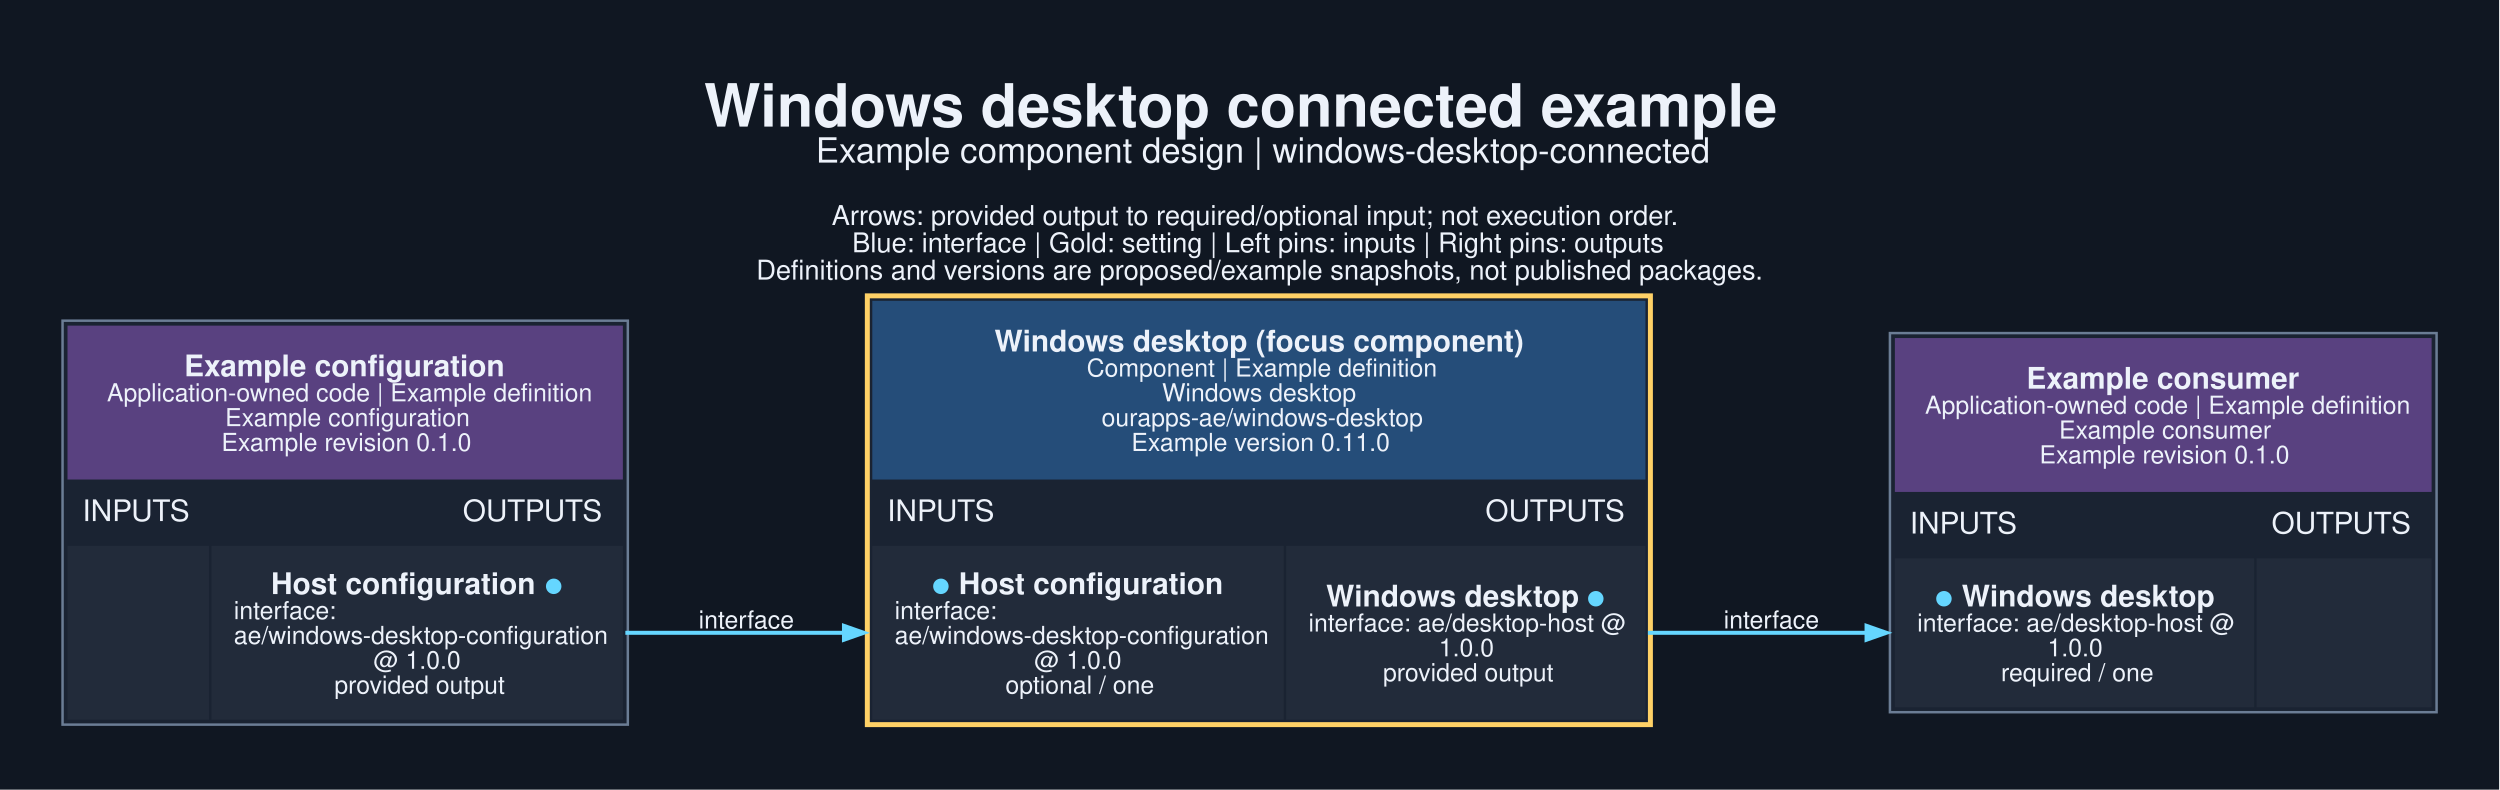
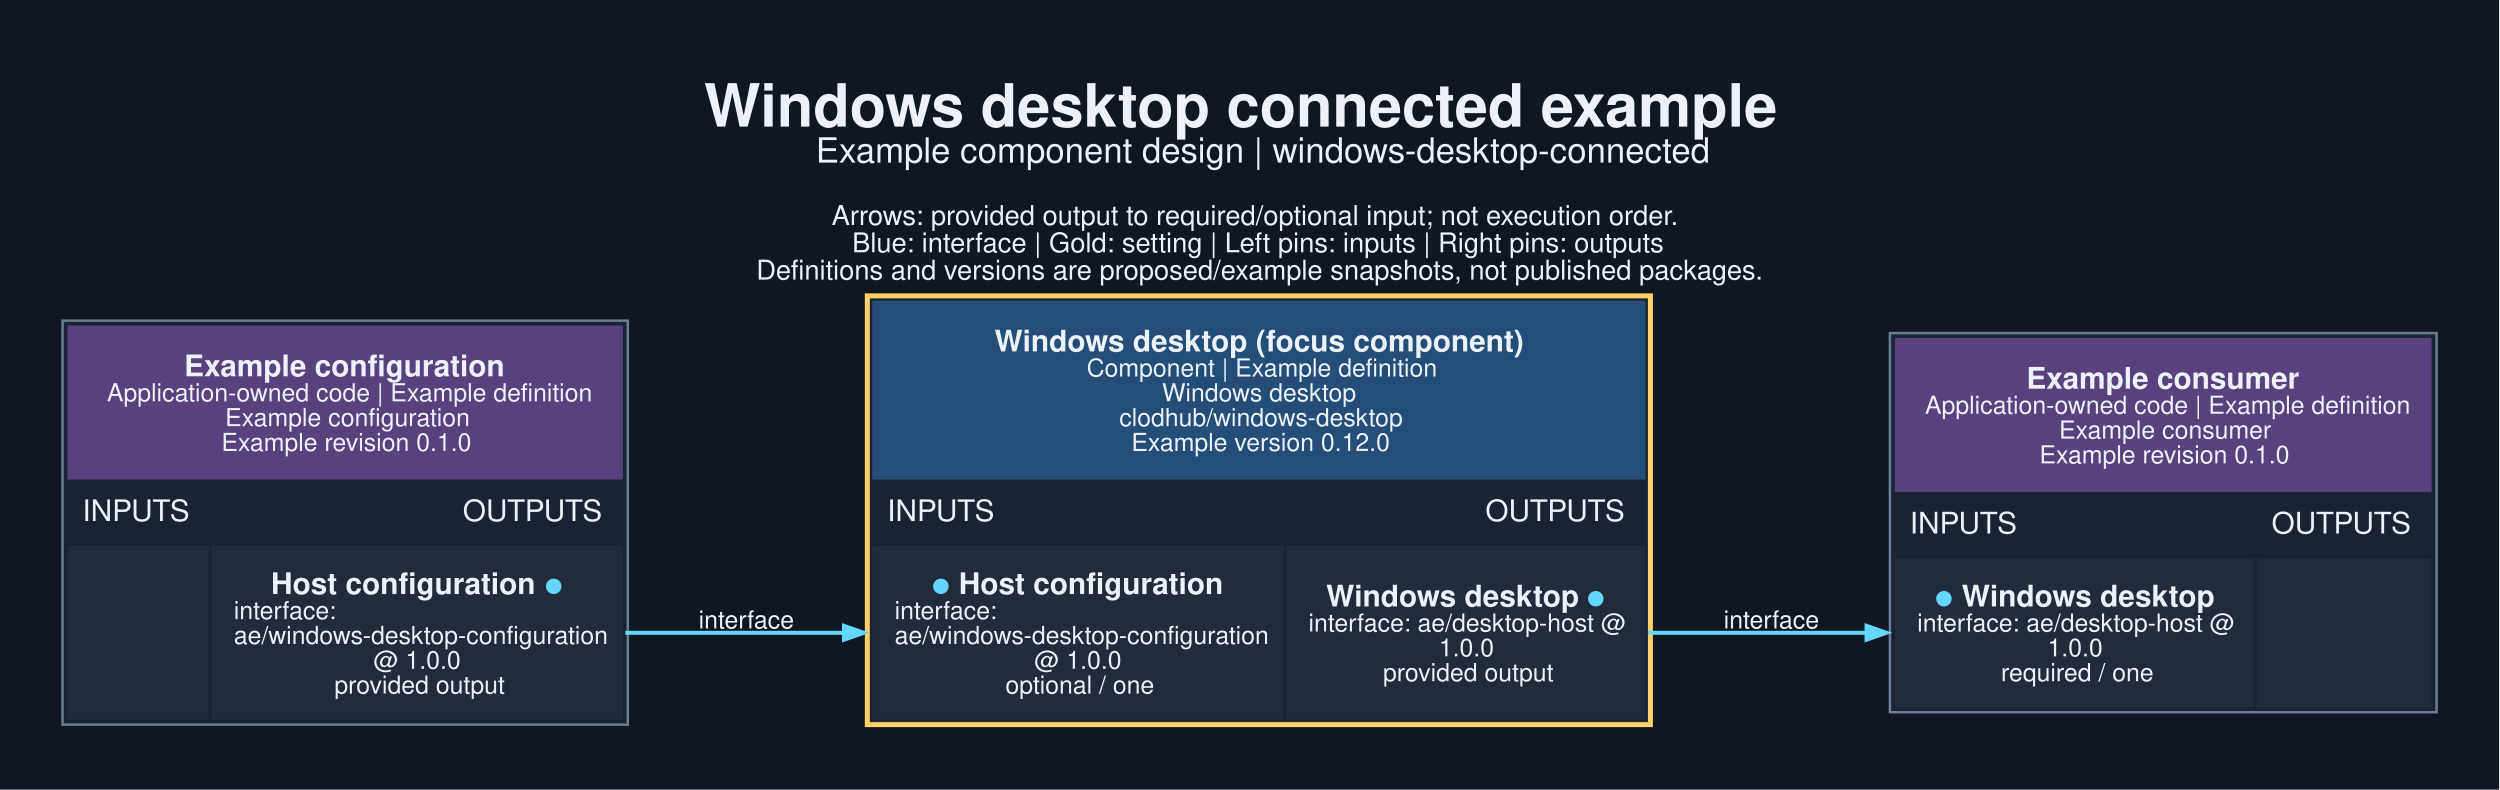
<svg xmlns="http://www.w3.org/2000/svg" width="1343pt" height="424pt" viewBox="0.00 0.00 1343.00 424.00">
  <g id="graph0" class="graph" transform="scale(1.33333 1.33333) rotate(0) translate(25.2 292.95)">
    <polygon fill="#101722" stroke="none" points="-25.2,25.2 -25.2,-292.95 981.7,-292.95 981.7,25.2 -25.2,25.2" />
    <text xml:space="preserve" text-anchor="start" x="258.5" y="-241.95" font-family="Helvetica,sans-Serif" font-weight="bold" font-size="24.00" fill="#edf2fa">Windows desktop connected example</text>
    <text xml:space="preserve" text-anchor="start" x="303.5" y="-227.45" font-family="Helvetica,sans-Serif" font-size="14.00" fill="#edf2fa">Example component design | windows-desktop-connected</text>
    <text xml:space="preserve" text-anchor="start" x="309.88" y="-202.3" font-family="Helvetica,sans-Serif" font-size="11.00" fill="#edf2fa">Arrows: provided output to required/optional input; not execution order.</text>
    <text xml:space="preserve" text-anchor="start" x="318.12" y="-191.3" font-family="Helvetica,sans-Serif" font-size="11.00" fill="#edf2fa">Blue: interface | Gold: setting | Left pins: inputs | Right pins: outputs</text>
    <text xml:space="preserve" text-anchor="start" x="279.5" y="-180.3" font-family="Helvetica,sans-Serif" font-size="11.00" fill="#edf2fa">Definitions and versions are proposed/example snapshots, not published packages.</text>
    <g id="node1" class="node">
      <polygon fill="#1a2332" stroke="none" points="323.25,0 323.25,-174.75 640.75,-174.75 640.75,0 323.25,0" />
      <polygon fill="#254d79" stroke="none" points="326.25,-99.75 326.25,-171.75 637.75,-171.75 637.75,-99.75 326.25,-99.75" />
      <text xml:space="preserve" text-anchor="start" x="375.5" y="-151.35" font-family="Helvetica,sans-Serif" font-weight="bold" font-size="12.00" fill="#edf2fa">Windows desktop (focus component)</text>
      <text xml:space="preserve" text-anchor="start" x="412.62" y="-141.25" font-family="Helvetica,sans-Serif" font-size="10.00" fill="#edf2fa">Component | Example definition</text>
      <text xml:space="preserve" text-anchor="start" x="443" y="-131.25" font-family="Helvetica,sans-Serif" font-size="10.00" fill="#edf2fa">Windows desktop</text>
-       <text xml:space="preserve" text-anchor="start" x="418.62" y="-121.25" font-family="Helvetica,sans-Serif" font-size="10.00" fill="#edf2fa">ourapps-ae/windows-desktop</text>
-       <text xml:space="preserve" text-anchor="start" x="430.62" y="-111.25" font-family="Helvetica,sans-Serif" font-size="10.00" fill="#edf2fa">Example version 0.11.0</text>
+       <text xml:space="preserve" text-anchor="start" x="425.75" y="-121.25" font-family="Helvetica,sans-Serif" font-size="10.00" fill="#edf2fa">clodhub/windows-desktop</text>
+       <text xml:space="preserve" text-anchor="start" x="430.62" y="-111.25" font-family="Helvetica,sans-Serif" font-size="10.00" fill="#edf2fa">Example version 0.12.0</text>
      <text xml:space="preserve" text-anchor="start" x="332.25" y="-83" font-family="Helvetica,sans-Serif" font-size="12.00" fill="#edf2fa">INPUTS</text>
      <text xml:space="preserve" text-anchor="start" x="573.25" y="-83" font-family="Helvetica,sans-Serif" font-size="12.00" fill="#edf2fa">OUTPUTS</text>
      <polygon fill="#222b3a" stroke="none" points="326.25,-3 326.25,-73 492,-73 492,-3 326.25,-3" />
      <text xml:space="preserve" text-anchor="start" x="350.25" y="-53.6" font-family="Helvetica,sans-Serif" font-weight="bold" font-size="12.00" fill="#65d6ff">●</text>
      <text xml:space="preserve" text-anchor="start" x="357.75" y="-53.6" font-family="Helvetica,sans-Serif" font-weight="bold" font-size="12.00" fill="#edf2fa"> Host configuration</text>
      <text xml:space="preserve" text-anchor="start" x="335.25" y="-43.5" font-family="Helvetica,sans-Serif" font-size="10.00" fill="#edf2fa">interface:</text>
      <text xml:space="preserve" text-anchor="start" x="335.25" y="-33.5" font-family="Helvetica,sans-Serif" font-size="10.00" fill="#edf2fa">ae/windows-desktop-configuration</text>
      <text xml:space="preserve" text-anchor="start" x="391.5" y="-23.5" font-family="Helvetica,sans-Serif" font-size="10.00" fill="#edf2fa">@ 1.0.0</text>
      <text xml:space="preserve" text-anchor="start" x="379.88" y="-13.5" font-family="Helvetica,sans-Serif" font-size="10.00" fill="#edf2fa">optional / one</text>
      <polygon fill="#222b3a" stroke="none" points="493,-3 493,-73 637.75,-73 637.75,-3 493,-3" />
      <text xml:space="preserve" text-anchor="start" x="509.12" y="-48.6" font-family="Helvetica,sans-Serif" font-weight="bold" font-size="12.00" fill="#edf2fa">Windows desktop </text>
      <text xml:space="preserve" text-anchor="start" x="614.12" y="-48.6" font-family="Helvetica,sans-Serif" font-weight="bold" font-size="12.00" fill="#65d6ff">●</text>
      <text xml:space="preserve" text-anchor="start" x="502" y="-38.5" font-family="Helvetica,sans-Serif" font-size="10.00" fill="#edf2fa">interface: ae/desktop-host @</text>
      <text xml:space="preserve" text-anchor="start" x="554.5" y="-28.5" font-family="Helvetica,sans-Serif" font-size="10.00" fill="#edf2fa">1.0.0</text>
      <text xml:space="preserve" text-anchor="start" x="532" y="-18.5" font-family="Helvetica,sans-Serif" font-size="10.00" fill="#edf2fa">provided output</text>
      <polygon fill="none" stroke="#ffd166" stroke-width="2" points="324.25,-1 324.25,-173.75 639.75,-173.75 639.75,-1 324.25,-1" />
    </g>
    <g id="node3" class="node">
      <polygon fill="#1a2332" stroke="none" points="736.25,-6 736.25,-158.75 956.5,-158.75 956.5,-6 736.25,-6" />
      <polygon fill="#594180" stroke="none" points="738.25,-94.75 738.25,-156.75 954.5,-156.75 954.5,-94.75 738.25,-94.75" />
      <text xml:space="preserve" text-anchor="start" x="791.25" y="-136.35" font-family="Helvetica,sans-Serif" font-weight="bold" font-size="12.00" fill="#edf2fa">Example consumer</text>
      <text xml:space="preserve" text-anchor="start" x="750.38" y="-126.25" font-family="Helvetica,sans-Serif" font-size="10.00" fill="#edf2fa">Application-owned code | Example definition</text>
      <text xml:space="preserve" text-anchor="start" x="804.38" y="-116.25" font-family="Helvetica,sans-Serif" font-size="10.00" fill="#edf2fa">Example consumer</text>
      <text xml:space="preserve" text-anchor="start" x="796.5" y="-106.25" font-family="Helvetica,sans-Serif" font-size="10.00" fill="#edf2fa">Example revision 0.1.0</text>
      <text xml:space="preserve" text-anchor="start" x="744.25" y="-78" font-family="Helvetica,sans-Serif" font-size="12.00" fill="#edf2fa">INPUTS</text>
      <text xml:space="preserve" text-anchor="start" x="890" y="-78" font-family="Helvetica,sans-Serif" font-size="12.00" fill="#edf2fa">OUTPUTS</text>
      <polygon fill="#222b3a" stroke="none" points="738.25,-8 738.25,-68 883,-68 883,-8 738.25,-8" />
      <text xml:space="preserve" text-anchor="start" x="754.38" y="-48.6" font-family="Helvetica,sans-Serif" font-weight="bold" font-size="12.00" fill="#65d6ff">●</text>
      <text xml:space="preserve" text-anchor="start" x="761.88" y="-48.6" font-family="Helvetica,sans-Serif" font-weight="bold" font-size="12.00" fill="#edf2fa"> Windows desktop</text>
      <text xml:space="preserve" text-anchor="start" x="747.25" y="-38.5" font-family="Helvetica,sans-Serif" font-size="10.00" fill="#edf2fa">interface: ae/desktop-host @</text>
      <text xml:space="preserve" text-anchor="start" x="799.75" y="-28.5" font-family="Helvetica,sans-Serif" font-size="10.00" fill="#edf2fa">1.0.0</text>
      <text xml:space="preserve" text-anchor="start" x="781" y="-18.5" font-family="Helvetica,sans-Serif" font-size="10.00" fill="#edf2fa">required / one</text>
      <polygon fill="#222b3a" stroke="none" points="884,-8 884,-68 954.5,-68 954.5,-8 884,-8" />
      <polygon fill="none" stroke="#6b7d95" points="736.25,-6 736.25,-158.75 956.5,-158.75 956.5,-6 736.25,-6" />
    </g>
    <g id="edge2" class="edge">
      <path fill="none" stroke="#65d6ff" stroke-width="1.6" d="M638.75,-38C678.94,-38 691.46,-38 727.1,-38" />
      <polygon fill="#65d6ff" stroke="#65d6ff" stroke-width="1.6" points="726.83,-40.8 734.83,-38 726.83,-35.2 726.83,-40.8" />
      <text xml:space="preserve" text-anchor="middle" x="688.5" y="-39.75" font-family="Helvetica,sans-Serif" font-size="10.00" fill="#edf2fa">interface</text>
    </g>
    <g id="node2" class="node">
      <polygon fill="#1a2332" stroke="none" points="0,-1 0,-163.75 227.75,-163.75 227.75,-1 0,-1" />
      <polygon fill="#594180" stroke="none" points="2,-99.75 2,-161.75 225.75,-161.75 225.75,-99.75 2,-99.75" />
      <text xml:space="preserve" text-anchor="start" x="49" y="-141.35" font-family="Helvetica,sans-Serif" font-weight="bold" font-size="12.00" fill="#edf2fa">Example configuration</text>
      <text xml:space="preserve" text-anchor="start" x="17.88" y="-131.25" font-family="Helvetica,sans-Serif" font-size="10.00" fill="#edf2fa">Application-owned code | Example definition</text>
      <text xml:space="preserve" text-anchor="start" x="65.5" y="-121.25" font-family="Helvetica,sans-Serif" font-size="10.00" fill="#edf2fa">Example configuration</text>
      <text xml:space="preserve" text-anchor="start" x="64" y="-111.25" font-family="Helvetica,sans-Serif" font-size="10.00" fill="#edf2fa">Example revision 0.1.0</text>
      <text xml:space="preserve" text-anchor="start" x="8" y="-83" font-family="Helvetica,sans-Serif" font-size="12.00" fill="#edf2fa">INPUTS</text>
      <text xml:space="preserve" text-anchor="start" x="161.25" y="-83" font-family="Helvetica,sans-Serif" font-size="12.00" fill="#edf2fa">OUTPUTS</text>
      <polygon fill="#222b3a" stroke="none" points="2,-3 2,-73 59,-73 59,-3 2,-3" />
      <polygon fill="#222b3a" stroke="none" points="60,-3 60,-73 225.75,-73 225.75,-3 60,-3" />
      <text xml:space="preserve" text-anchor="start" x="84" y="-53.6" font-family="Helvetica,sans-Serif" font-weight="bold" font-size="12.00" fill="#edf2fa">Host configuration </text>
      <text xml:space="preserve" text-anchor="start" x="194.25" y="-53.6" font-family="Helvetica,sans-Serif" font-weight="bold" font-size="12.00" fill="#65d6ff">●</text>
      <text xml:space="preserve" text-anchor="start" x="69" y="-43.5" font-family="Helvetica,sans-Serif" font-size="10.00" fill="#edf2fa">interface:</text>
      <text xml:space="preserve" text-anchor="start" x="69" y="-33.5" font-family="Helvetica,sans-Serif" font-size="10.00" fill="#edf2fa">ae/windows-desktop-configuration</text>
      <text xml:space="preserve" text-anchor="start" x="125.25" y="-23.5" font-family="Helvetica,sans-Serif" font-size="10.00" fill="#edf2fa">@ 1.0.0</text>
      <text xml:space="preserve" text-anchor="start" x="109.5" y="-13.5" font-family="Helvetica,sans-Serif" font-size="10.00" fill="#edf2fa">provided output</text>
      <polygon fill="none" stroke="#6b7d95" points="0,-1 0,-163.75 227.75,-163.75 227.75,-1 0,-1" />
    </g>
    <g id="edge1" class="edge">
      <path fill="none" stroke="#65d6ff" stroke-width="1.6" d="M226.75,-38C266.94,-38 279.46,-38 315.1,-38" />
      <polygon fill="#65d6ff" stroke="#65d6ff" stroke-width="1.6" points="314.83,-40.8 322.83,-38 314.83,-35.2 314.83,-40.8" />
      <text xml:space="preserve" text-anchor="middle" x="275.5" y="-39.75" font-family="Helvetica,sans-Serif" font-size="10.00" fill="#edf2fa">interface</text>
    </g>
  </g>
</svg>
